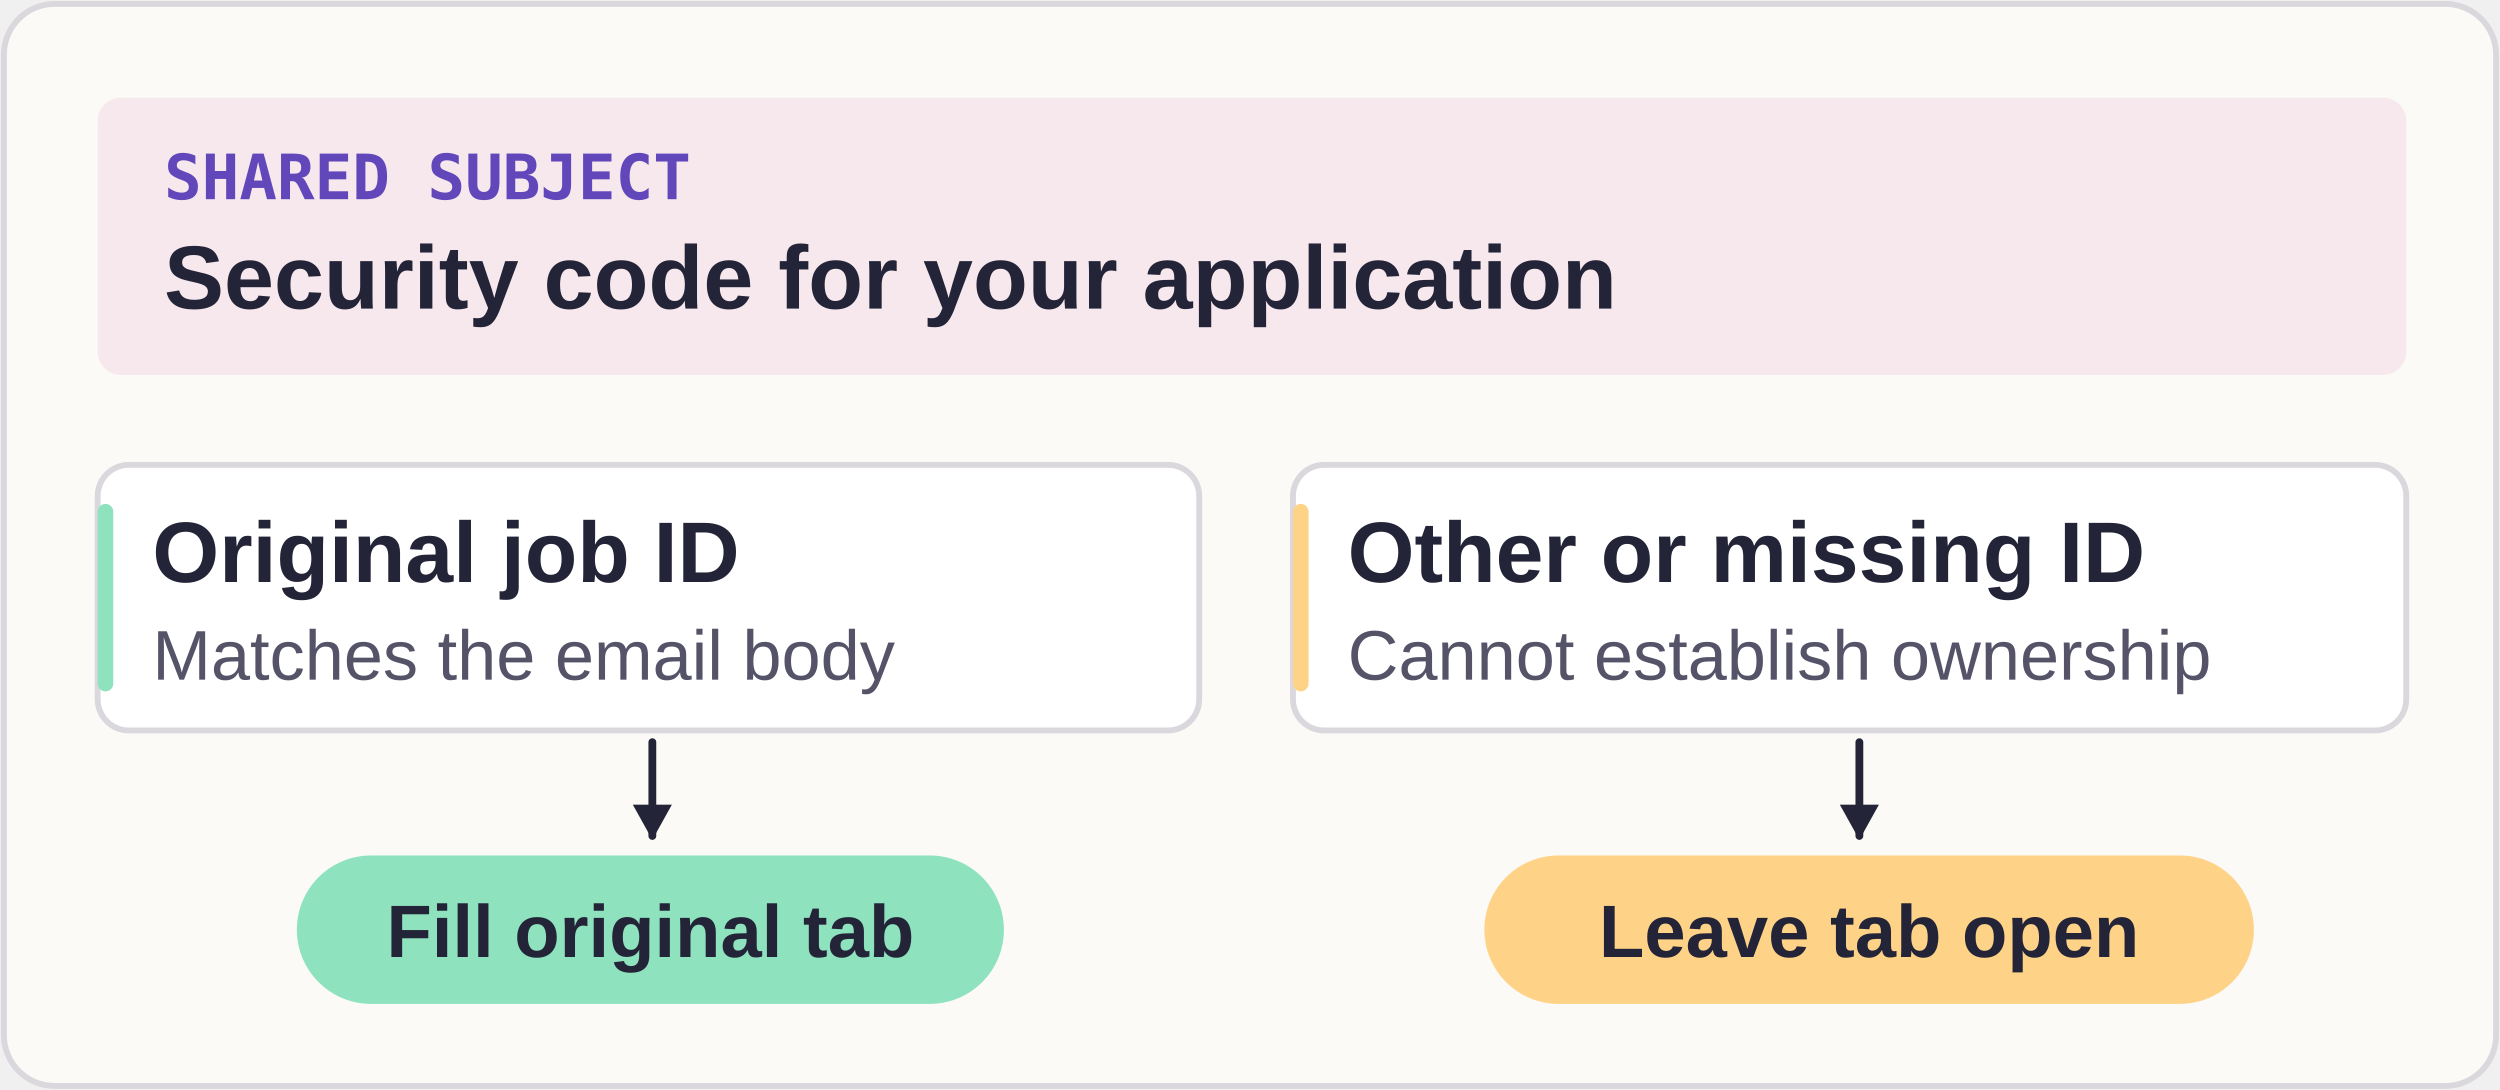
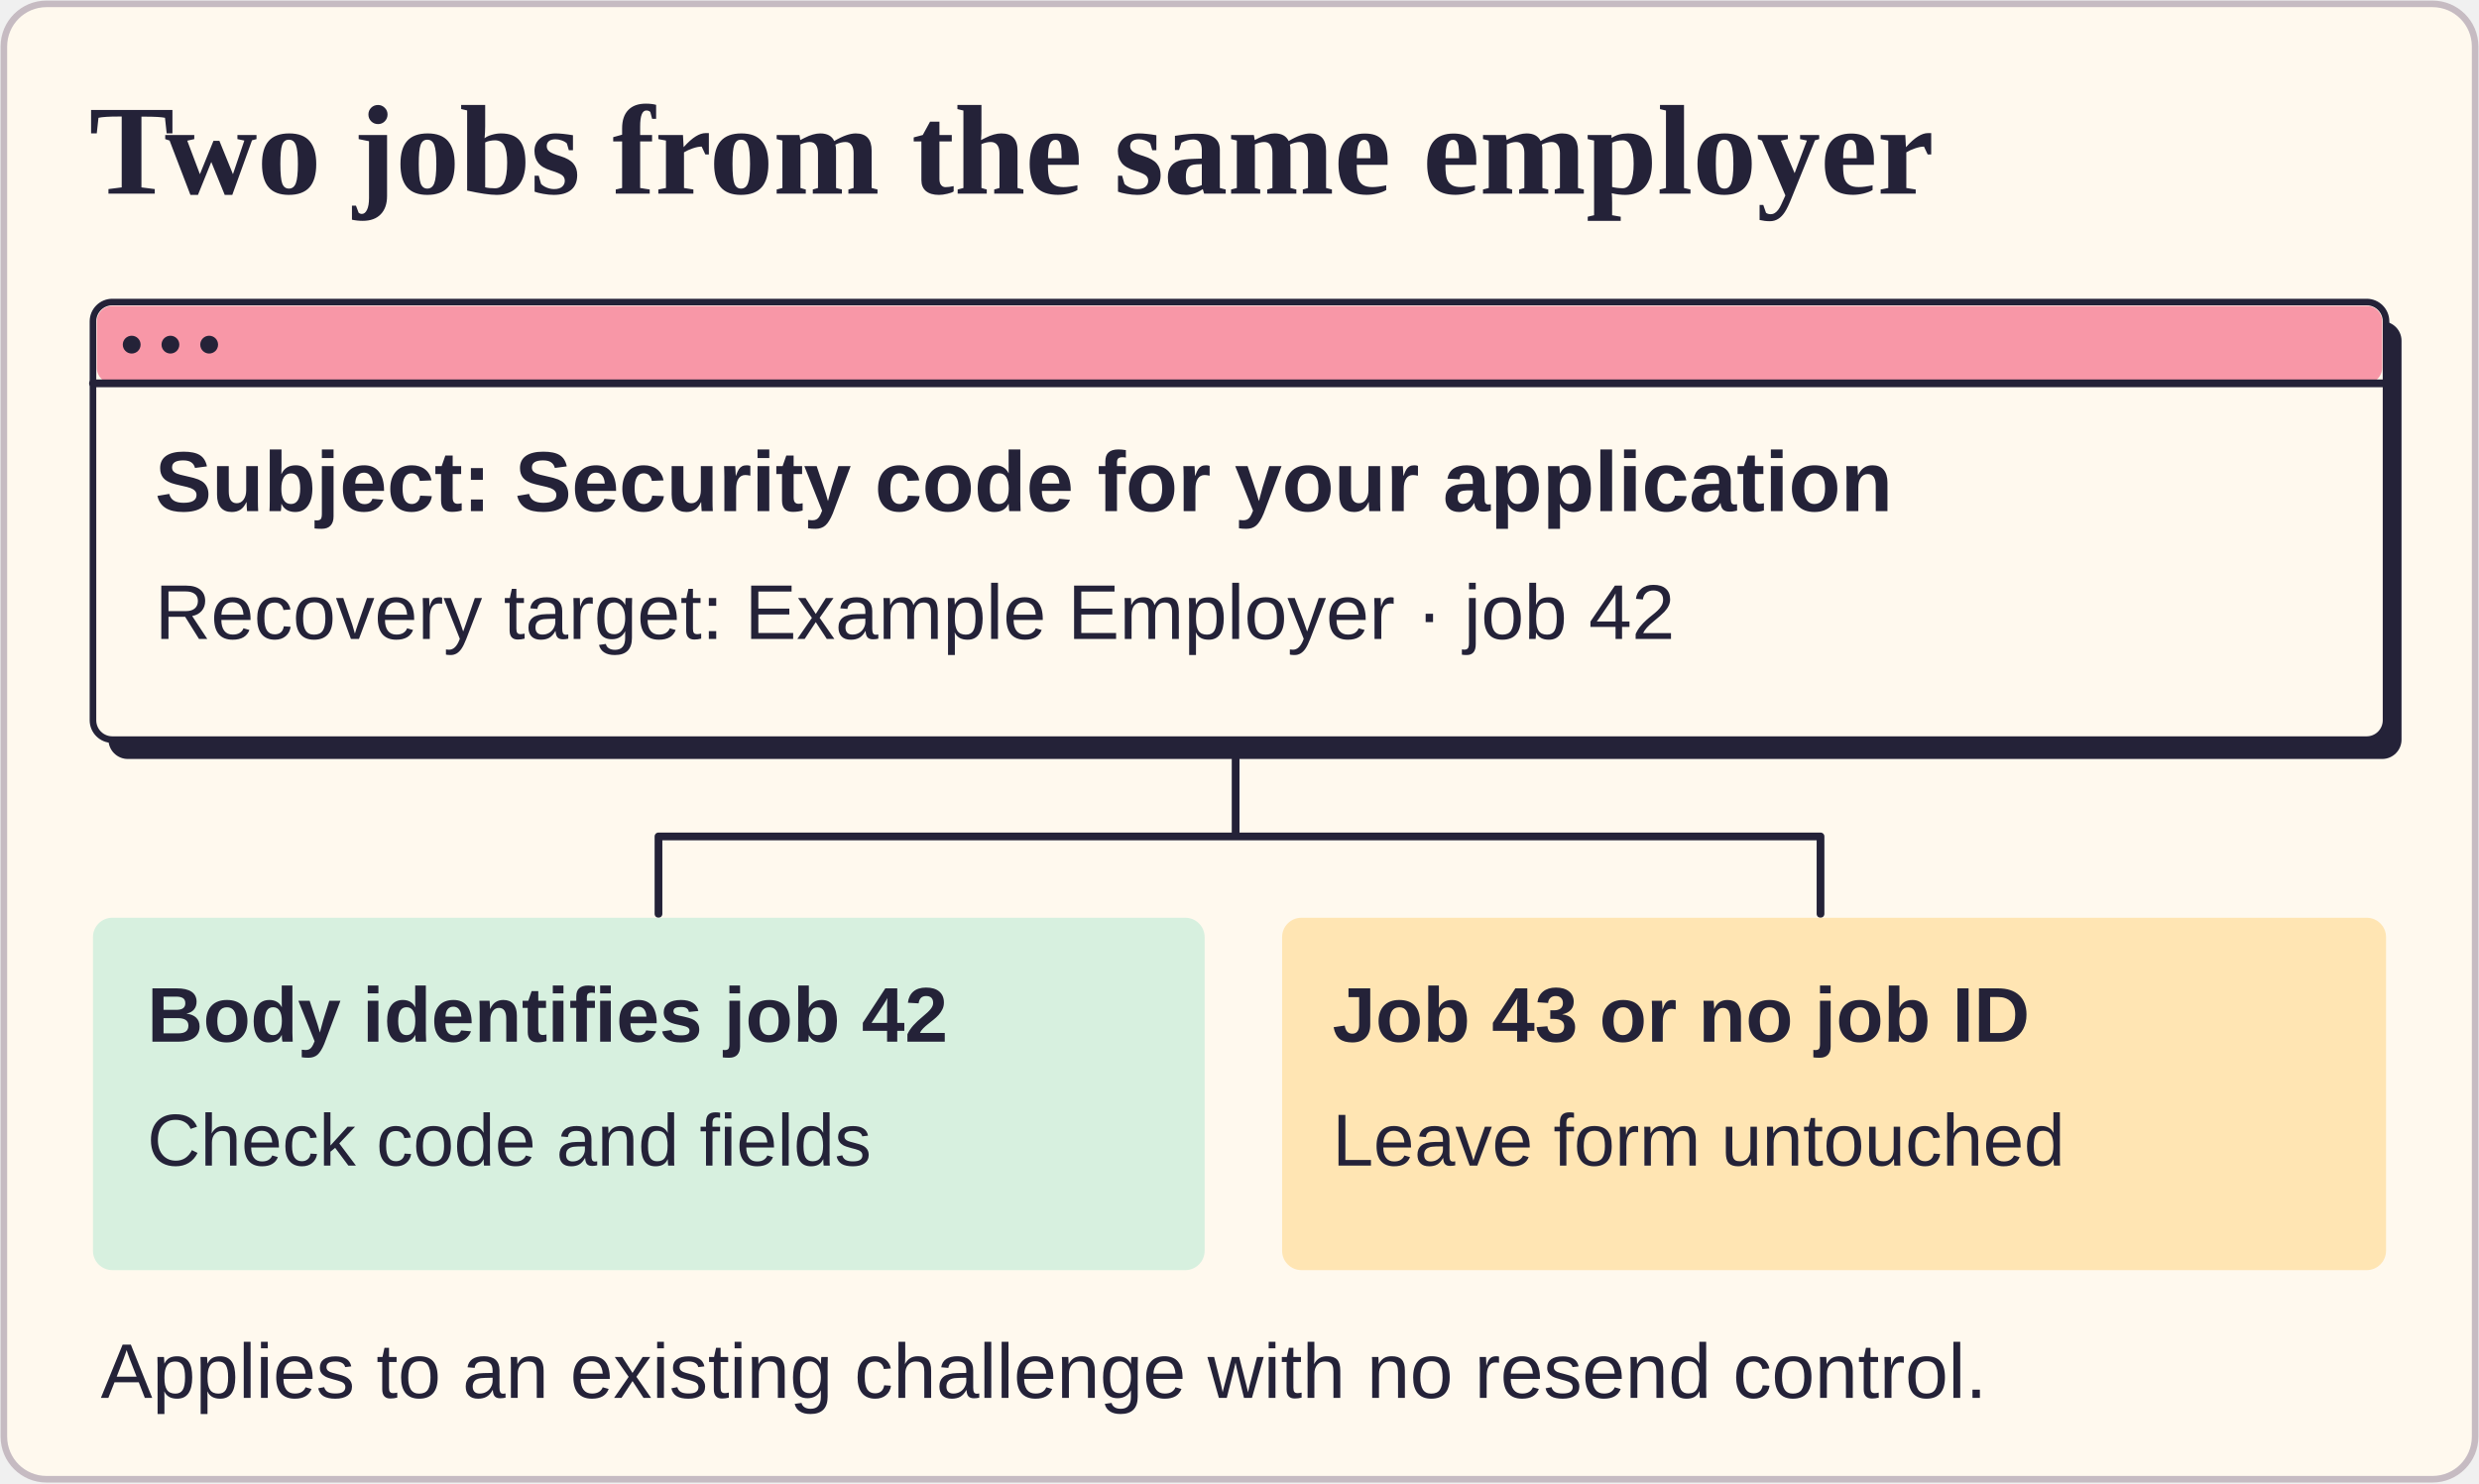
- <svg xmlns="http://www.w3.org/2000/svg" viewBox="0 0 640 279" role="img" aria-labelledby="title desc">
+ <svg xmlns="http://www.w3.org/2000/svg" viewBox="0 0 640 383" role="img" aria-labelledby="t d">
  <defs>
-     <marker id="arr" viewBox="0 0 10 10" refX="8" refY="5" markerWidth="5" markerHeight="5" orient="auto">
-       <path d="M0 0L9 5L0 10z" fill="#242438" />
-     </marker>
-     <pattern id="grid" width="25" height="25" patternUnits="userSpaceOnUse">
-       <path d="M25 0H0V25" fill="none" stroke="#47405B" stroke-width=".7" />
+     <pattern id="dots" width="7" height="7" patternUnits="userSpaceOnUse">
+       <circle cx="2" cy="2" r="1" fill="#474354" />
    </pattern>
  </defs>
-   <rect x="1" y="1" width="638" height="277" rx="13" fill="#FBFAF7" stroke="#DAD7DD" stroke-width="1.5" />
-   <rect x="25" y="25" width="591" height="71" rx="6" fill="#F6E8ED" stroke="none" stroke-width="1.5" />
-   <text x="42" y="51" font-family="ui-monospace, Menlo, monospace" font-size="16" font-weight="700" text-anchor="start" fill="#6247BB">SHARED SUBJECT</text>
-   <text x="42" y="79" font-family="Arial, Helvetica, sans-serif" font-size="23" font-weight="700" text-anchor="start" fill="#242438">Security code for your application</text>
-   <rect x="25" y="119" width="282" height="68" rx="8" fill="#FFFFFF" stroke="#DAD7DD" stroke-width="1.5" />
-   <rect x="25" y="129" width="4" height="48" rx="2" fill="#8EE2BE" stroke="none" stroke-width="1.5" />
-   <text x="39" y="149" font-family="Arial, Helvetica, sans-serif" font-size="22" font-weight="700" text-anchor="start" fill="#242438">Original job ID</text>
-   <text x="39" y="174" font-family="Arial, Helvetica, sans-serif" font-size="18" font-weight="500" text-anchor="start" fill="#545368">Matches the email body</text>
-   <rect x="331" y="119" width="285" height="68" rx="8" fill="#FFFFFF" stroke="#DAD7DD" stroke-width="1.5" />
-   <rect x="331" y="129" width="4" height="48" rx="2" fill="#FFD387" stroke="none" stroke-width="1.5" />
-   <text x="345" y="149" font-family="Arial, Helvetica, sans-serif" font-size="22" font-weight="700" text-anchor="start" fill="#242438">Other or missing ID</text>
-   <text x="345" y="174" font-family="Arial, Helvetica, sans-serif" font-size="18" font-weight="500" text-anchor="start" fill="#545368">Cannot establish ownership</text>
-   <path d="M167 190V214" fill="none" stroke="#242438" stroke-width="2" stroke-linecap="round" stroke-linejoin="round" marker-end="url(#arr)" />
-   <path d="M476 190V214" fill="none" stroke="#242438" stroke-width="2" stroke-linecap="round" stroke-linejoin="round" marker-end="url(#arr)" />
-   <rect x="76" y="219" width="181" height="38" rx="19" fill="#8EE2BE" stroke="none" stroke-width="1.5" />
-   <text x="166.5" y="245" font-family="Arial, Helvetica, sans-serif" font-size="19" font-weight="700" text-anchor="middle" fill="#242438">Fill original tab</text>
-   <rect x="380" y="219" width="197" height="38" rx="19" fill="#FFD387" stroke="none" stroke-width="1.5" />
-   <text x="478.5" y="245" font-family="Arial, Helvetica, sans-serif" font-size="19" font-weight="700" text-anchor="middle" fill="#242438">Leave tab open</text>
+   <rect x="1" y="1" width="638" height="381" rx="11" fill="#FFF9EE" stroke="#C6BBC2" stroke-width="1.7" />
+   <text x="23" y="50" font-family="Georgia, Times New Roman, serif" font-size="33" font-weight="700" fill="#242238">Two jobs from the same employer</text>
+   <rect x="28" y="83" width="592" height="113" rx="5" fill="#242238" stroke="none" stroke-width="1.7" />
+   <rect x="24" y="78" width="592" height="113" rx="5" fill="#FFF9EE" stroke="#242238" stroke-width="1.7" />
+   <rect x="25" y="79" width="590" height="20" rx="4" fill="#F897A7" stroke="none" stroke-width="1.7" />
+   <path d="M24 99h592" fill="none" stroke="#242238" stroke-width="2" stroke-linejoin="round" stroke-linecap="round" />
+   <circle cx="34" cy="89" r="2.3" fill="#242238" />
+   <circle cx="44" cy="89" r="2.3" fill="#242238" />
+   <circle cx="54" cy="89" r="2.3" fill="#242238" />
+   <text x="40" y="132" font-family="Arial, Helvetica, sans-serif" font-size="22" font-weight="600" fill="#242238">Subject: Security code for your application</text>
+   <text x="40" y="165" font-family="Arial, Helvetica, sans-serif" font-size="20" font-weight="500" fill="#242238">Recovery target: Example Employer · job 42</text>
+   <path d="M319 196v20H170v20m149 -20h151v20" fill="none" stroke="#242238" stroke-width="2" stroke-linejoin="round" stroke-linecap="round" />
+   <rect x="24" y="237" width="287" height="91" rx="5" fill="#D7F0DF" stroke="none" stroke-width="1.7" />
+   <rect x="331" y="237" width="285" height="91" rx="5" fill="#FFE5B3" stroke="none" stroke-width="1.7" />
+   <text x="38" y="269" font-family="Arial, Helvetica, sans-serif" font-size="20" font-weight="700" fill="#242238">Body identifies job 42</text>
+   <text x="38" y="301" font-family="Arial, Helvetica, sans-serif" font-size="19" font-weight="500" fill="#242238">Check code and fields</text>
+   <text x="344" y="269" font-family="Arial, Helvetica, sans-serif" font-size="20" font-weight="700" fill="#242238">Job 43 or no job ID</text>
+   <text x="344" y="301" font-family="Arial, Helvetica, sans-serif" font-size="19" font-weight="500" fill="#242238">Leave form untouched</text>
+   <text x="26" y="361" font-family="Arial, Helvetica, sans-serif" font-size="20" font-weight="500" fill="#242238">Applies to an existing challenge with no resend control.</text>
</svg>
